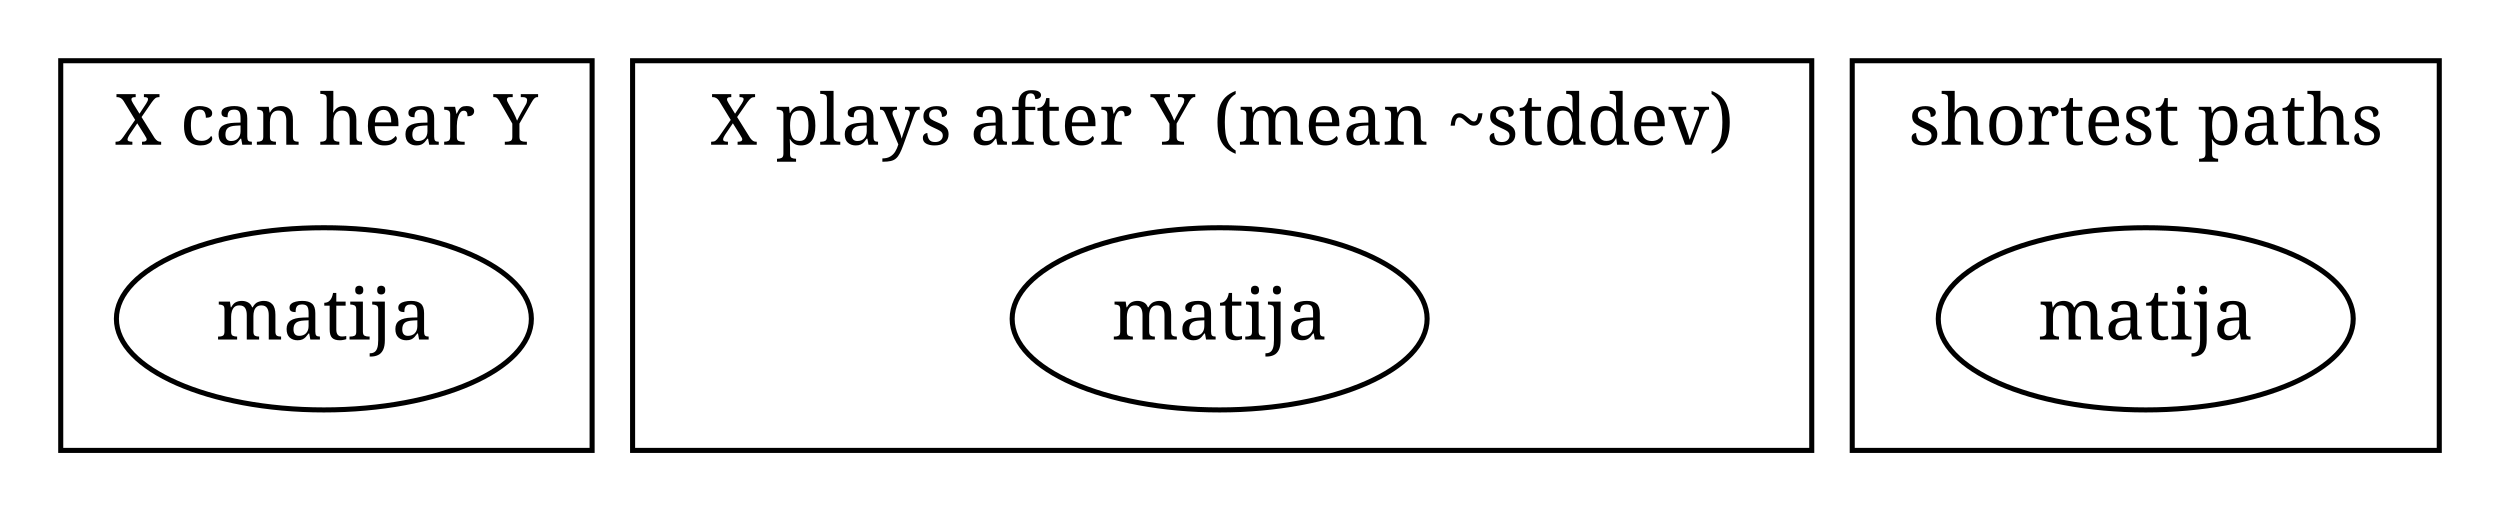
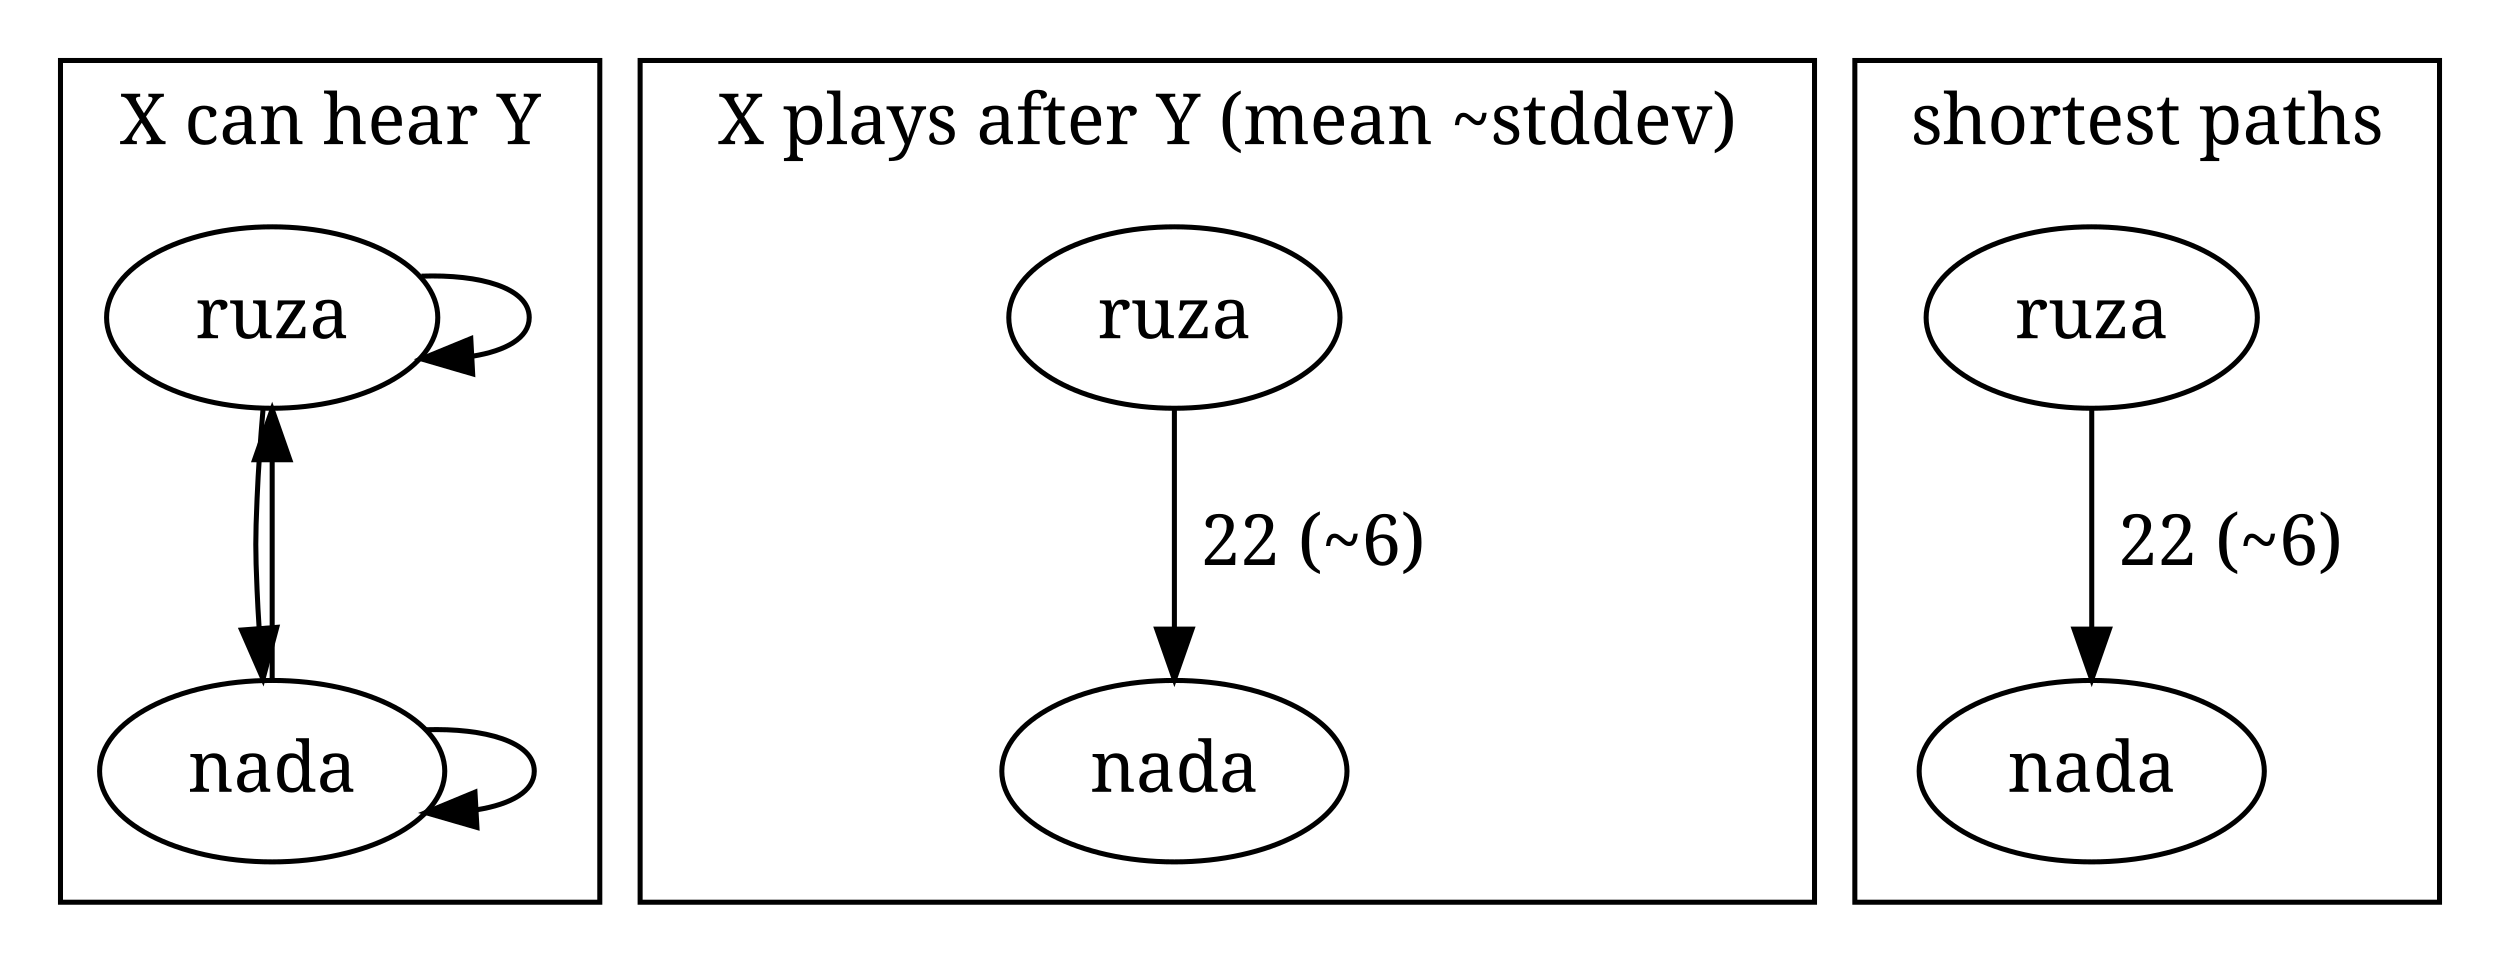
- <svg xmlns="http://www.w3.org/2000/svg" width="494pt" height="101pt" viewBox="0.00 0.00 494.00 101.00">
-   <g id="graph1" class="graph" transform="scale(1 1) rotate(0) translate(4 97)">
-     <polygon fill="white" stroke="white" points="-4,5 -4,-97 491,-97 491,5 -4,5" />
+ <svg xmlns="http://www.w3.org/2000/svg" width="496pt" height="191pt" viewBox="0.00 0.00 496.00 191.00">
+   <g id="graph1" class="graph" transform="scale(1 1) rotate(0) translate(4 187)">
+     <polygon fill="white" stroke="white" points="-4,5 -4,-187 493,-187 493,5 -4,5" />
    <g id="graph2" class="cluster">
-       <polygon fill="none" stroke="black" points="8,-8 8,-85 113,-85 113,-8 8,-8" />
-       <text text-anchor="middle" x="60.5" y="-68.4" font-family="Times Roman,serif" font-size="14.00">X can hear Y</text>
+       <polygon fill="none" stroke="black" points="8,-8 8,-175 115,-175 115,-8 8,-8" />
+       <text text-anchor="middle" x="61.5" y="-158.4" font-family="Times Roman,serif" font-size="14.00">X can hear Y</text>
    </g>
    <g id="graph3" class="cluster">
-       <polygon fill="none" stroke="black" points="121,-8 121,-85 354,-85 354,-8 121,-8" />
-       <text text-anchor="middle" x="237.5" y="-68.4" font-family="Times Roman,serif" font-size="14.00">X plays after Y (mean ~stddev)</text>
+       <polygon fill="none" stroke="black" points="123,-8 123,-175 356,-175 356,-8 123,-8" />
+       <text text-anchor="middle" x="239.5" y="-158.4" font-family="Times Roman,serif" font-size="14.00">X plays after Y (mean ~stddev)</text>
    </g>
    <g id="graph4" class="cluster">
-       <polygon fill="none" stroke="black" points="362,-8 362,-85 478,-85 478,-8 362,-8" />
-       <text text-anchor="middle" x="420" y="-68.4" font-family="Times Roman,serif" font-size="14.00">shortest paths</text>
+       <polygon fill="none" stroke="black" points="364,-8 364,-175 480,-175 480,-8 364,-8" />
+       <text text-anchor="middle" x="422" y="-158.4" font-family="Times Roman,serif" font-size="14.00">shortest paths</text>
    </g>
    <g id="node2" class="node">
-       <ellipse fill="none" stroke="black" cx="60" cy="-34" rx="40.998" ry="18" />
-       <text text-anchor="middle" x="60" y="-29.9" font-family="Times Roman,serif" font-size="14.00">matija</text>
+       <ellipse fill="none" stroke="black" cx="50" cy="-124" rx="32.856" ry="18" />
+       <text text-anchor="middle" x="50" y="-119.9" font-family="Times Roman,serif" font-size="14.00">ruza</text>
    </g>
-     <g id="node4" class="node">
-       <ellipse fill="none" stroke="black" cx="237" cy="-34" rx="40.998" ry="18" />
-       <text text-anchor="middle" x="237" y="-29.9" font-family="Times Roman,serif" font-size="14.00">matija</text>
+     <g id="edge3" class="edge">
+       <path fill="none" stroke="black" d="M79.605,-132.209C91.263,-132.623 101,-129.887 101,-124 101,-119.953 96.398,-117.395 89.733,-116.326" />
+       <polygon fill="black" stroke="black" points="89.775,-112.823 79.605,-115.791 89.406,-119.813 89.775,-112.823" />
+       <text text-anchor="middle" x="103.5" y="-119.9" font-family="Times Roman,serif" font-size="14.00"> </text>
    </g>
-     <g id="node6" class="node">
-       <ellipse fill="none" stroke="black" cx="420" cy="-34" rx="40.998" ry="18" />
-       <text text-anchor="middle" x="420" y="-29.9" font-family="Times Roman,serif" font-size="14.00">matija</text>
+     <g id="node3" class="node">
+       <ellipse fill="none" stroke="black" cx="50" cy="-34" rx="34.241" ry="18" />
+       <text text-anchor="middle" x="50" y="-29.9" font-family="Times Roman,serif" font-size="14.00">nada</text>
+     </g>
+     <g id="edge5" class="edge">
+       <path fill="none" stroke="black" d="M48.179,-105.704C47.695,-100.036 47.24,-93.765 47,-88 46.667,-80.007 46.667,-77.993 47,-70 47.101,-67.568 47.241,-65.046 47.404,-62.517" />
+       <polygon fill="black" stroke="black" points="50.913,-62.532 48.179,-52.296 43.933,-62.003 50.913,-62.532" />
+       <text text-anchor="middle" x="49.5" y="-74.9" font-family="Times Roman,serif" font-size="14.00"> </text>
+     </g>
+     <g id="edge7" class="edge">
+       <path fill="none" stroke="black" d="M50,-52.186C50,-64.622 50,-81.36 50,-95.548" />
+       <polygon fill="black" stroke="black" points="46.5,-95.787 50,-105.787 53.5,-95.787 46.5,-95.787" />
+       <text text-anchor="middle" x="52.5" y="-74.9" font-family="Times Roman,serif" font-size="14.00"> </text>
+     </g>
+     <g id="edge9" class="edge">
+       <path fill="none" stroke="black" d="M80.445,-42.218C92.216,-42.583 102,-39.844 102,-34 102,-29.982 97.376,-27.432 90.66,-26.349" />
+       <polygon fill="black" stroke="black" points="90.624,-22.842 80.445,-25.782 90.236,-29.831 90.624,-22.842" />
+       <text text-anchor="middle" x="104.5" y="-29.9" font-family="Times Roman,serif" font-size="14.00"> </text>
+     </g>
+     <g id="node9" class="node">
+       <ellipse fill="none" stroke="black" cx="229" cy="-124" rx="32.856" ry="18" />
+       <text text-anchor="middle" x="229" y="-119.9" font-family="Times Roman,serif" font-size="14.00">ruza</text>
+     </g>
+     <g id="node10" class="node">
+       <ellipse fill="none" stroke="black" cx="229" cy="-34" rx="34.241" ry="18" />
+       <text text-anchor="middle" x="229" y="-29.9" font-family="Times Roman,serif" font-size="14.00">nada</text>
+     </g>
+     <g id="edge12" class="edge">
+       <path fill="none" stroke="black" d="M229,-105.787C229,-93.344 229,-76.605 229,-62.421" />
+       <polygon fill="black" stroke="black" points="232.5,-62.186 229,-52.186 225.5,-62.186 232.5,-62.186" />
+       <text text-anchor="middle" x="256.5" y="-74.9" font-family="Times Roman,serif" font-size="14.00">22 (~6)</text>
+     </g>
+     <g id="node13" class="node">
+       <ellipse fill="none" stroke="black" cx="411" cy="-124" rx="32.856" ry="18" />
+       <text text-anchor="middle" x="411" y="-119.9" font-family="Times Roman,serif" font-size="14.00">ruza</text>
+     </g>
+     <g id="node14" class="node">
+       <ellipse fill="none" stroke="black" cx="411" cy="-34" rx="34.241" ry="18" />
+       <text text-anchor="middle" x="411" y="-29.9" font-family="Times Roman,serif" font-size="14.00">nada</text>
+     </g>
+     <g id="edge15" class="edge">
+       <path fill="none" stroke="black" d="M411,-105.787C411,-93.344 411,-76.605 411,-62.421" />
+       <polygon fill="black" stroke="black" points="414.5,-62.186 411,-52.186 407.5,-62.186 414.5,-62.186" />
+       <text text-anchor="middle" x="438.5" y="-74.9" font-family="Times Roman,serif" font-size="14.00">22 (~6)</text>
    </g>
  </g>
</svg>
